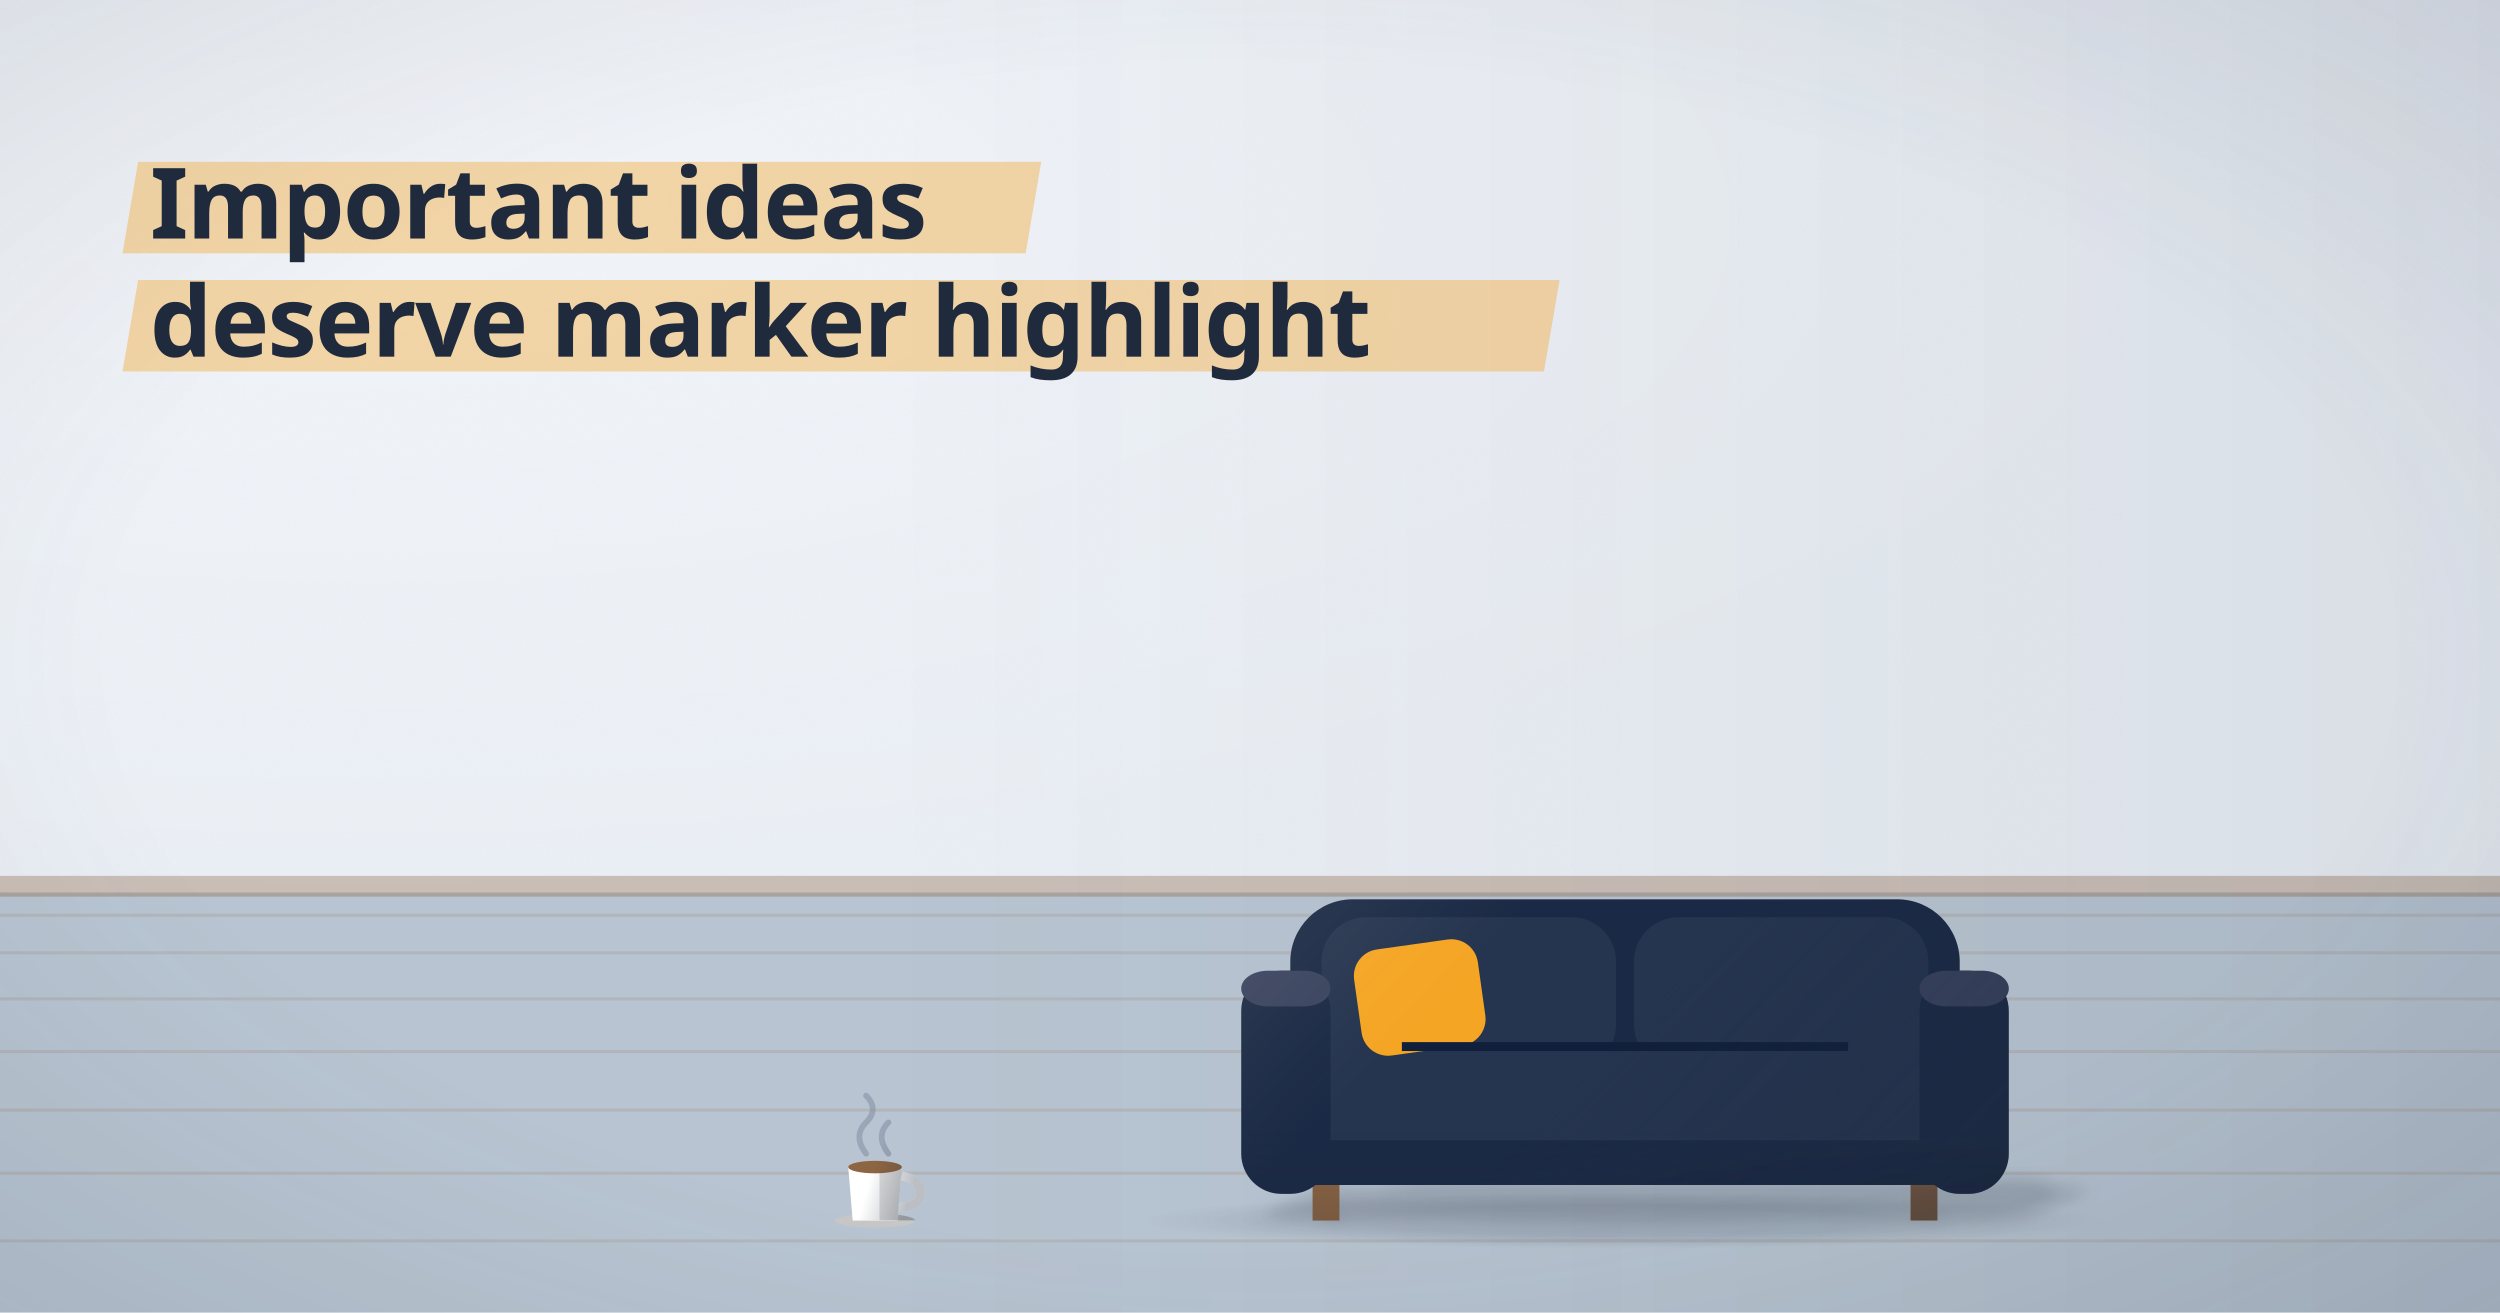
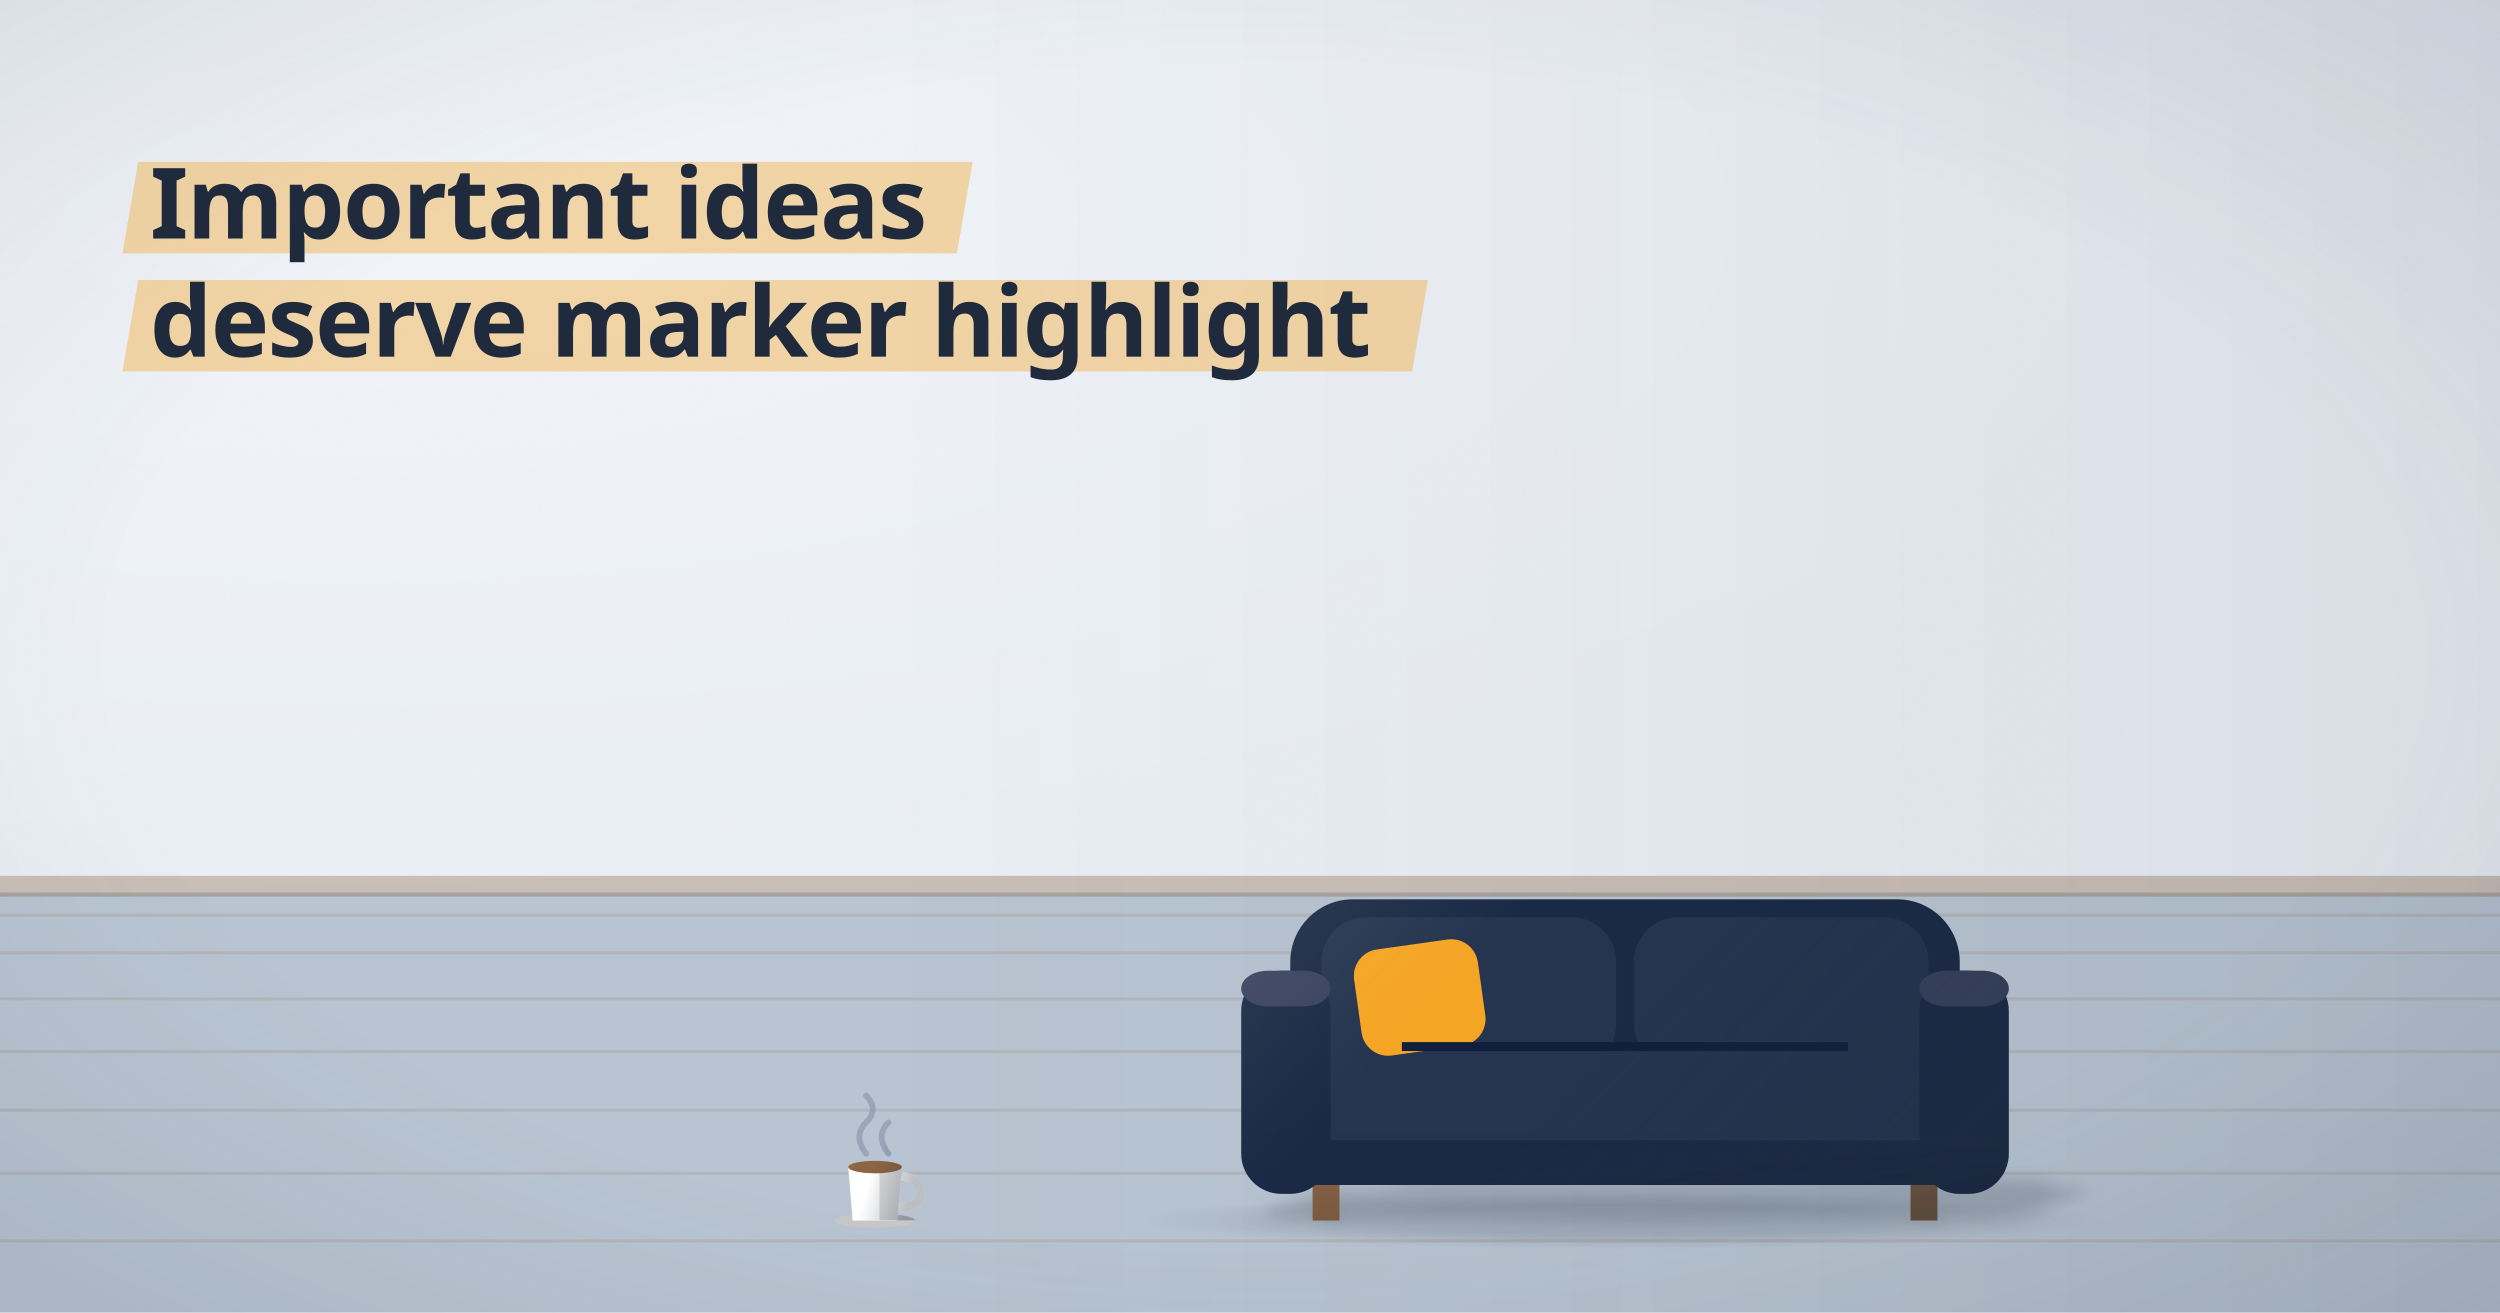
<svg xmlns="http://www.w3.org/2000/svg" width="1200" height="630" viewBox="0 0 1200 630">
  <defs>
    <linearGradient id="sky" x1="0" y1="0" x2="0" y2="1">
      <stop offset="0" stop-color="#DCEBF7" />
      <stop offset="0.55" stop-color="#e6f1f9" />
      <stop offset="0.85" stop-color="#EFF6FC" />
      <stop offset="1" stop-color="#EEF5FB" />
    </linearGradient>
    <filter id="dither">
      <feTurbulence type="fractalNoise" baseFrequency="0.8" numOctaves="1" stitchTiles="stitch" result="nz" />
      <feColorMatrix in="nz" type="matrix" values="0 0 0 0 0.5  0 0 0 0 0.5  0 0 0 0 0.5  0 0 0 0.012 0" result="d" />
      <feBlend in="SourceGraphic" in2="d" mode="soft-light" />
    </filter>
    <linearGradient id="ground" x1="0" y1="0" x2="0" y2="1">
      <stop offset="0" stop-color="#9CC793" />
      <stop offset="1" stop-color="#7AB582" />
    </linearGradient>
    <radialGradient id="cshadow">
      <stop offset="0" stop-color="rgb(31,42,61)" stop-opacity="0.195" />
      <stop offset="0.55" stop-color="rgb(31,42,61)" stop-opacity="0.143" />
      <stop offset="1" stop-color="rgb(31,42,61)" stop-opacity="0" />
    </radialGradient>
    <filter id="hazeFar" color-interpolation-filters="sRGB">
      <feColorMatrix type="matrix" values="0.92 0 0 0 0.073 0 0.92 0 0 0.075 0 0 0.92 0 0.077 0 0 0 1 0" />
    </filter>
    <filter id="hazeMid" color-interpolation-filters="sRGB">
      <feColorMatrix type="matrix" values="0.96 0 0 0 0.037 0 0.96 0 0 0.037 0 0 0.96 0 0.038 0 0 0 1 0" />
    </filter>
    <linearGradient id="lgLight" x1="0" y1="0" x2="1" y2="0.35">
      <stop offset="0" stop-color="#FFF4DE" stop-opacity="0.156" />
      <stop offset="0.42" stop-color="#FFF4DE" stop-opacity="0" />
    </linearGradient>
    <linearGradient id="lgShade" x1="0" y1="0" x2="1" y2="0.35">
      <stop offset="0.6" stop-color="rgb(31,42,61)" stop-opacity="0" />
      <stop offset="1" stop-color="rgb(31,42,61)" stop-opacity="0.300" />
    </linearGradient>
    <linearGradient id="lgAO" x1="0" y1="0" x2="0" y2="1">
      <stop offset="0.72" stop-color="rgb(31,42,61)" stop-opacity="0" />
      <stop offset="1" stop-color="rgb(31,42,61)" stop-opacity="0.192" />
    </linearGradient>
    <filter id="toWhite" color-interpolation-filters="sRGB">
      <feColorMatrix values="0 0 0 0 1 0 0 0 0 1 0 0 0 0 1 0 0 0 1 0" />
    </filter>
    <filter id="castF" x="-30%" y="-30%" width="160%" height="160%" color-interpolation-filters="sRGB">
      <feColorMatrix values="0 0 0 0 0.122 0 0 0 0 0.165 0 0 0 0 0.239 0 0 0 1 0" />
      <feGaussianBlur stdDeviation="3.8" />
    </filter>
    <clipPath id="groundClip">
      <rect y="428.4" width="1200" height="630" />
    </clipPath>
    <radialGradient id="glow" cx="0.15" cy="0.25" r="0.75">
      <stop offset="0" stop-color="#FFF4DE" stop-opacity="0.330" />
      <stop offset="1" stop-color="#FFF4DE" stop-opacity="0" />
    </radialGradient>
    <linearGradient id="falloff" x1="0" y1="0" x2="1" y2="0">
      <stop offset="0.35" stop-color="rgb(31,42,61)" stop-opacity="0" />
      <stop offset="1" stop-color="rgb(31,42,61)" stop-opacity="0.078" />
    </linearGradient>
    <radialGradient id="vignette" cx="0.5" cy="0.5" r="0.75">
      <stop offset="0.6" stop-color="rgb(31,42,61)" stop-opacity="0" />
      <stop offset="1" stop-color="rgb(31,42,61)" stop-opacity="0.102" />
    </radialGradient>
  </defs>
  <rect width="1200" height="428.4" fill="#E9EEF4" filter="url(#dither)" />
  <rect y="428.4" width="1200" height="201.6" fill="#B8C4D1" />
  <rect y="420.4" width="1200" height="10" fill="#8E6542" fill-opacity="0.35" stroke-opacity="0.35" />
  <rect x="0" y="438.6" width="1200" height="1.5" fill="#8E6542" fill-opacity="0.15" stroke-opacity="0.15" />
  <rect x="0" y="456.6" width="1200" height="1.5" fill="#8E6542" fill-opacity="0.15" stroke-opacity="0.15" />
  <rect x="0" y="478.7" width="1200" height="1.5" fill="#8E6542" fill-opacity="0.15" stroke-opacity="0.15" />
  <rect x="0" y="504.0" width="1200" height="1.5" fill="#8E6542" fill-opacity="0.15" stroke-opacity="0.15" />
  <rect x="0" y="532.1" width="1200" height="1.5" fill="#8E6542" fill-opacity="0.15" stroke-opacity="0.15" />
  <rect x="0" y="562.4" width="1200" height="1.5" fill="#8E6542" fill-opacity="0.15" stroke-opacity="0.15" />
  <rect x="0" y="594.9" width="1200" height="1.5" fill="#8E6542" fill-opacity="0.15" stroke-opacity="0.15" />
  <rect width="1200" height="428.4" fill="url(#glow)" style="mix-blend-mode: screen;" />
  <rect width="1200" height="630" fill="url(#falloff)" style="mix-blend-mode: multiply;" />
  <g clip-path="url(#groundClip)" opacity="0.189" style="mix-blend-mode: multiply;">
    <g filter="url(#castF)">
      <use href="#b_sofa" transform="translate(780.0 585.9) matrix(1 0 -0.350 0.13 0 0) scale(2.142)" />
    </g>
  </g>
  <g transform="translate(780.0 585.9) scale(2.142)">
    <ellipse cx="0" cy="0" rx="107.5" ry="6.3" fill="url(#cshadow)" />
  </g>
  <g style="isolation: isolate;">
    <g id="sofa" transform="translate(780.0 585.9) scale(2.142)">
      <g id="b_sofa">
        <rect x="-70" y="-8" width="6" height="8" rx="0" fill="#8E6542" />
        <rect x="64" y="-8" width="6" height="8" rx="0" fill="#8E6542" />
        <rect x="-75" y="-72" width="150" height="42" rx="14" fill="#1A2945" />
        <rect x="-68" y="-68" width="66" height="34" rx="10" fill="#25344F" />
        <rect x="2" y="-68" width="66" height="34" rx="10" fill="#25344F" />
        <rect x="-80" y="-40" width="160" height="32" rx="8" fill="#25344F" />
        <rect x="-80" y="-18" width="160" height="10" rx="6" fill="#1A2945" />
        <rect x="-86" y="-56" width="20" height="50" rx="9" fill="#1A2945" />
        <rect x="66" y="-56" width="20" height="50" rx="9" fill="#1A2945" />
        <rect x="-86" y="-56" width="20" height="8" rx="6" fill="#38425E" />
        <rect x="66" y="-56" width="20" height="8" rx="6" fill="#38425E" />
        <rect x="-60" y="-62" width="28" height="24" rx="6" fill="#F5A524" transform="rotate(-8 -46 -50)" />
        <rect x="-50" y="-40" width="100" height="2" rx="0" fill="#101F3B" />
      </g>
    </g>
    <mask id="mk_sofa" maskUnits="userSpaceOnUse" x="525.1" y="400.8" width="509.8" height="185.1">
      <use href="#b_sofa" transform="translate(780.0 585.9) scale(2.142)" filter="url(#toWhite)" />
    </mask>
    <g mask="url(#mk_sofa)" opacity="1">
      <rect x="525.1" y="400.8" width="509.8" height="185.1" fill="url(#lgLight)" style="mix-blend-mode: screen;" />
      <rect x="525.1" y="400.8" width="509.8" height="185.1" fill="url(#lgShade)" style="mix-blend-mode: multiply;" />
      <rect x="597.9" y="431.7" width="364.1" height="154.2" fill="url(#lgAO)" style="mix-blend-mode: multiply;" />
    </g>
  </g>
  <g style="isolation: isolate;">
    <g id="coffee" transform="translate(420.0 585.9) scale(2.142)">
      <g id="b_coffee">
        <ellipse cx="0" cy="0" rx="9" ry="1.6" fill="#C7C7C7" />
        <path d="M-6 -12 L6 -12 L5 0 L-5 0 Z" fill="#FFFFFF" />
        <path d="M1 -12 L6 -12 L5 0 L1 0 Z" fill="#DDDDDD" />
        <ellipse cx="0" cy="-12" rx="6" ry="1.4" fill="#8E6542" />
        <path d="M6 -10 Q11 -9 10 -5 Q9 -3 5.5 -3" stroke="#FFFFFF" stroke-width="2" fill="none" />
        <path d="M-2 -15 Q-5 -19 -2 -22 Q1 -25 -2 -28 M3 -15 Q0 -19 3 -22" stroke="#8592A6" stroke-width="1.3" fill="none" fill-opacity="0.6" stroke-opacity="0.6" stroke-linecap="round" />
      </g>
    </g>
    <mask id="mk_coffee" maskUnits="userSpaceOnUse" x="396.0" y="529.4" width="48.0" height="56.5">
      <use href="#b_coffee" transform="translate(420.0 585.9) scale(2.142)" filter="url(#toWhite)" />
    </mask>
    <g mask="url(#mk_coffee)" opacity="1">
      <rect x="396.0" y="529.4" width="48.0" height="56.5" fill="url(#lgLight)" style="mix-blend-mode: screen;" />
      <rect x="396.0" y="529.4" width="48.0" height="56.5" fill="url(#lgShade)" style="mix-blend-mode: multiply;" />
    </g>
  </g>
  <rect width="1200" height="630" fill="url(#vignette)" style="mix-blend-mode: multiply;" />
-   <polygon points="66.3,77.7 499.8,77.7 492.3,121.6 58.8,121.6" fill="#F5A524" fill-opacity="0.38" />
-   <polygon points="66.3,134.4 748.6,134.4 741.1,178.3 58.8,178.3" fill="#F5A524" fill-opacity="0.38" />
+   <polygon points="66.3,77.7 466.9,77.7 459.3,121.6 58.8,121.6" fill="#F5A524" fill-opacity="0.38" />
+   <polygon points="66.3,134.4 685.4,134.4 677.8,178.3 58.8,178.3" fill="#F5A524" fill-opacity="0.38" />
  <text x="72.0" y="114.5" font-family="Poppins" font-size="47.3" font-weight="700" fill="#1F2A3D" text-anchor="start" letter-spacing="-0.015em">
    <tspan x="72.0">Important ideas</tspan>
    <tspan x="72.0" dy="56.7">deserve marker highlight</tspan>
  </text>
</svg>
